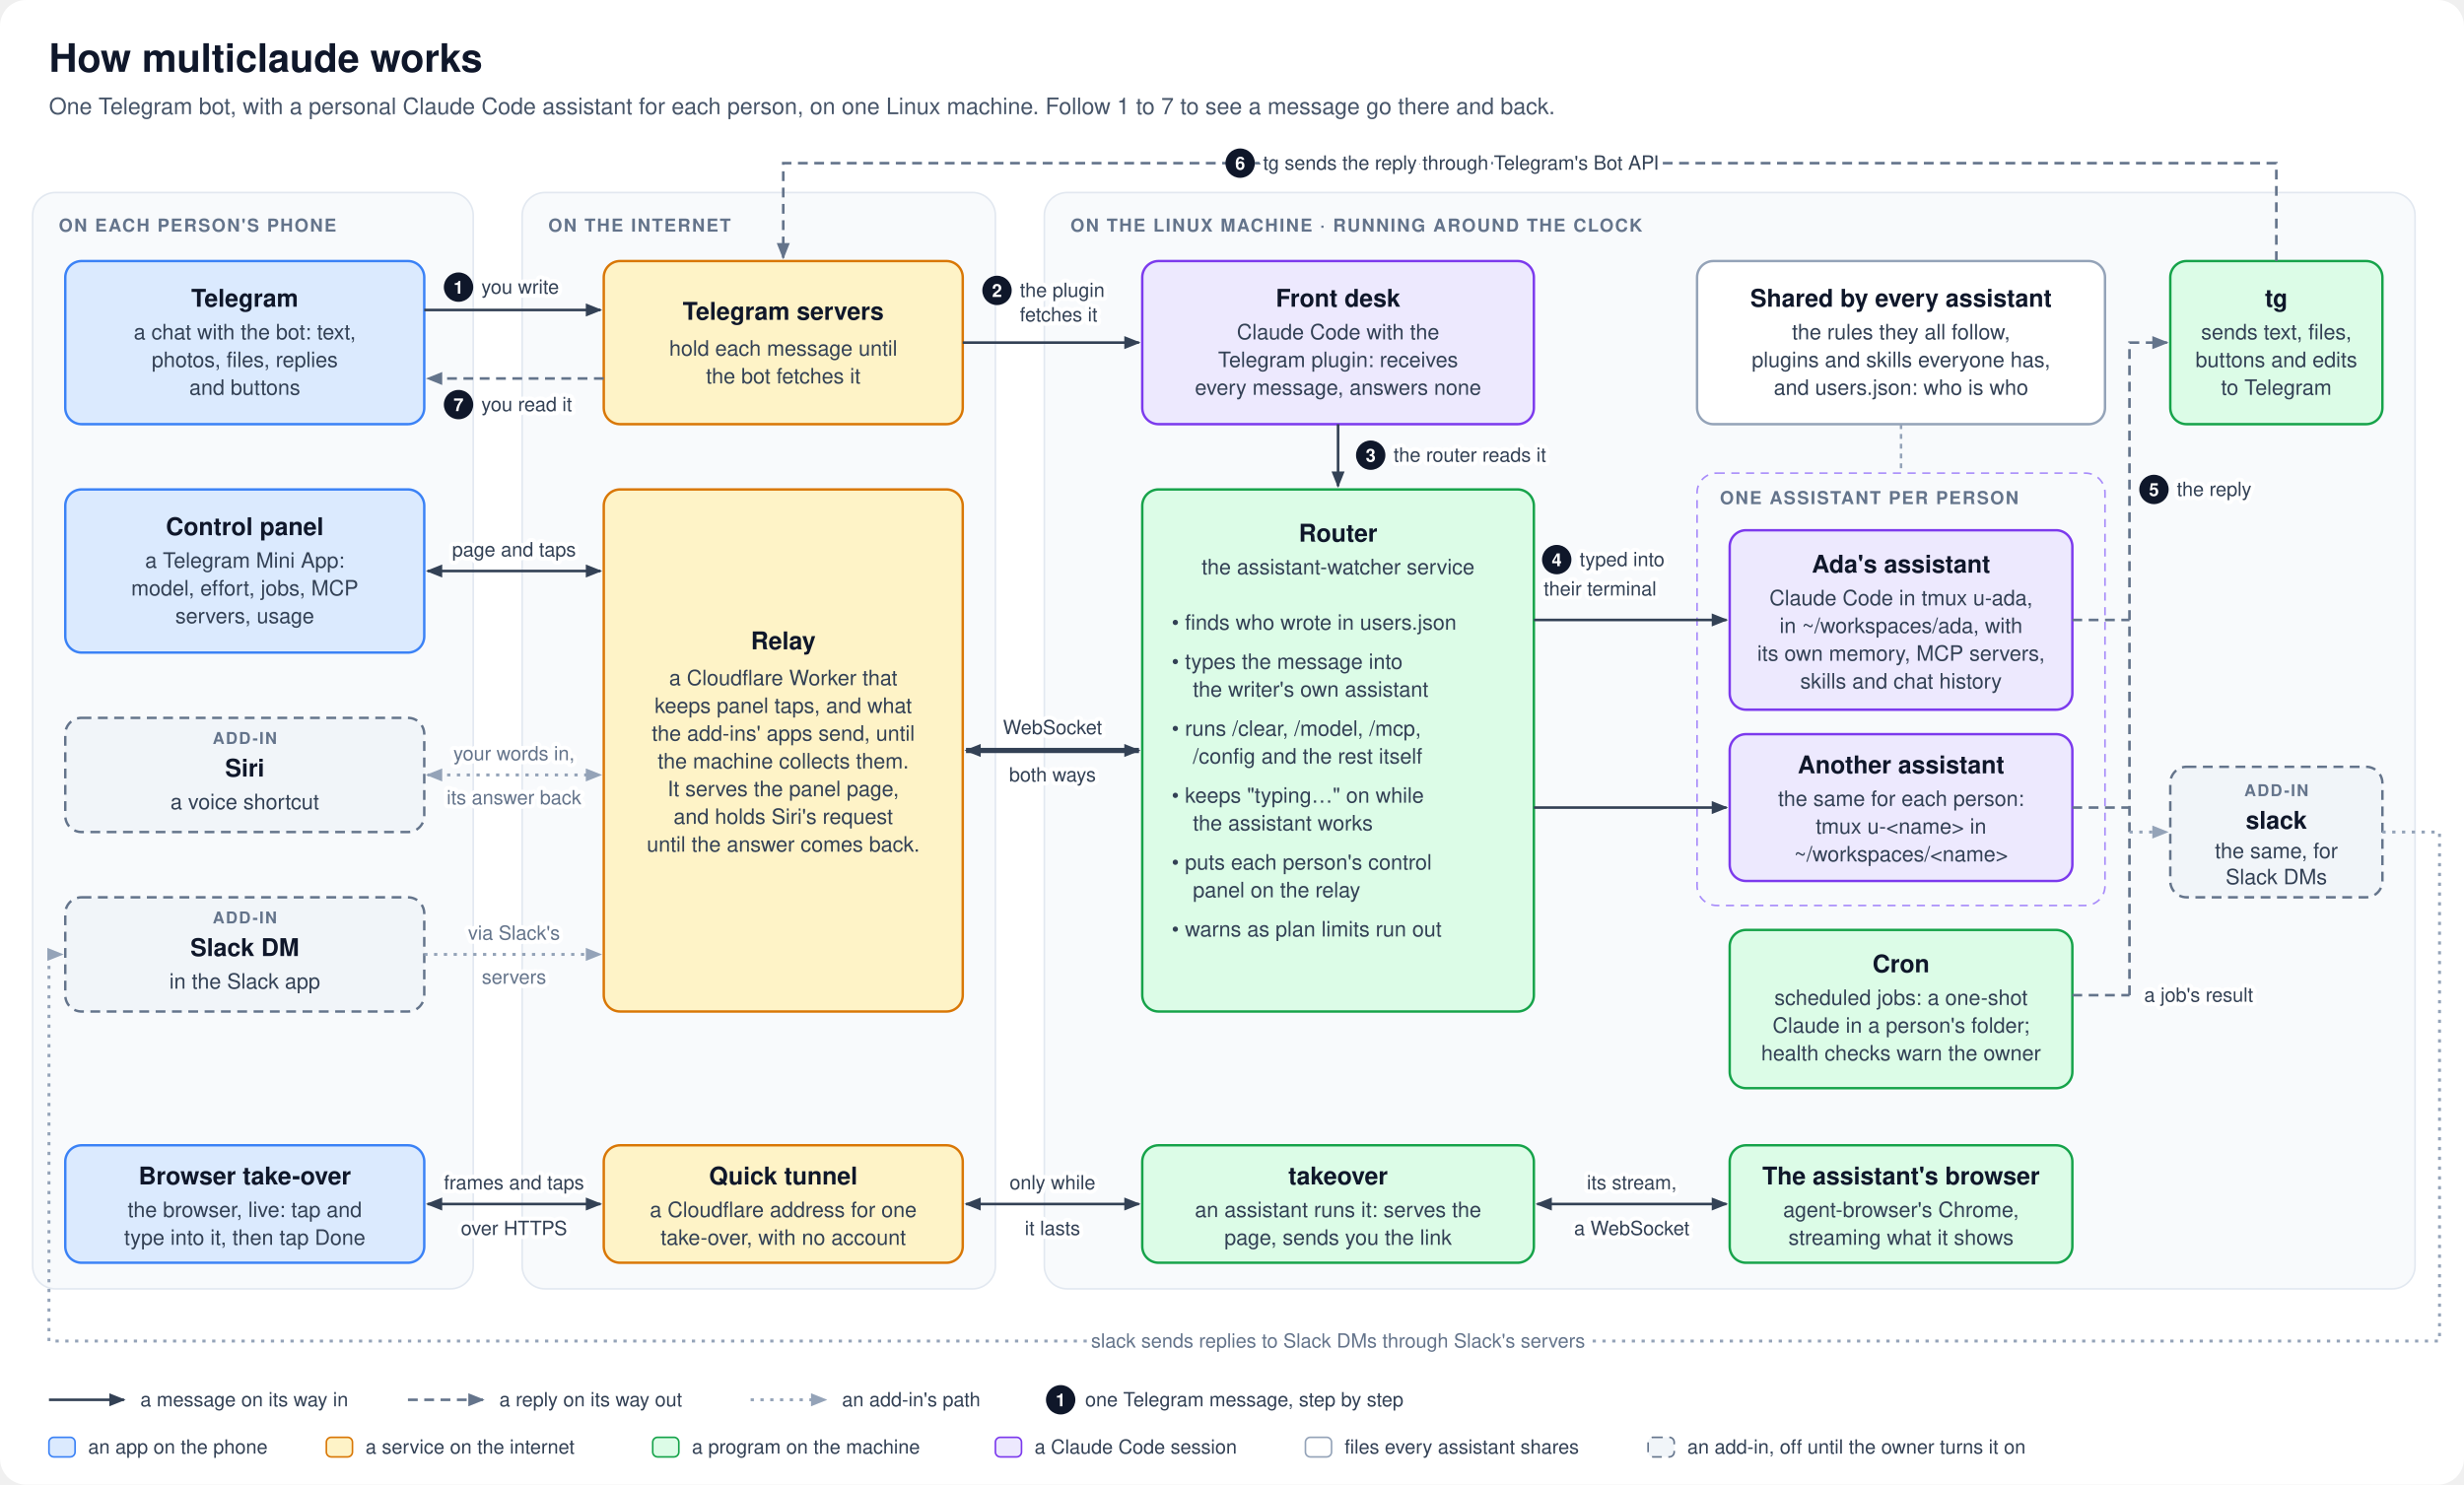
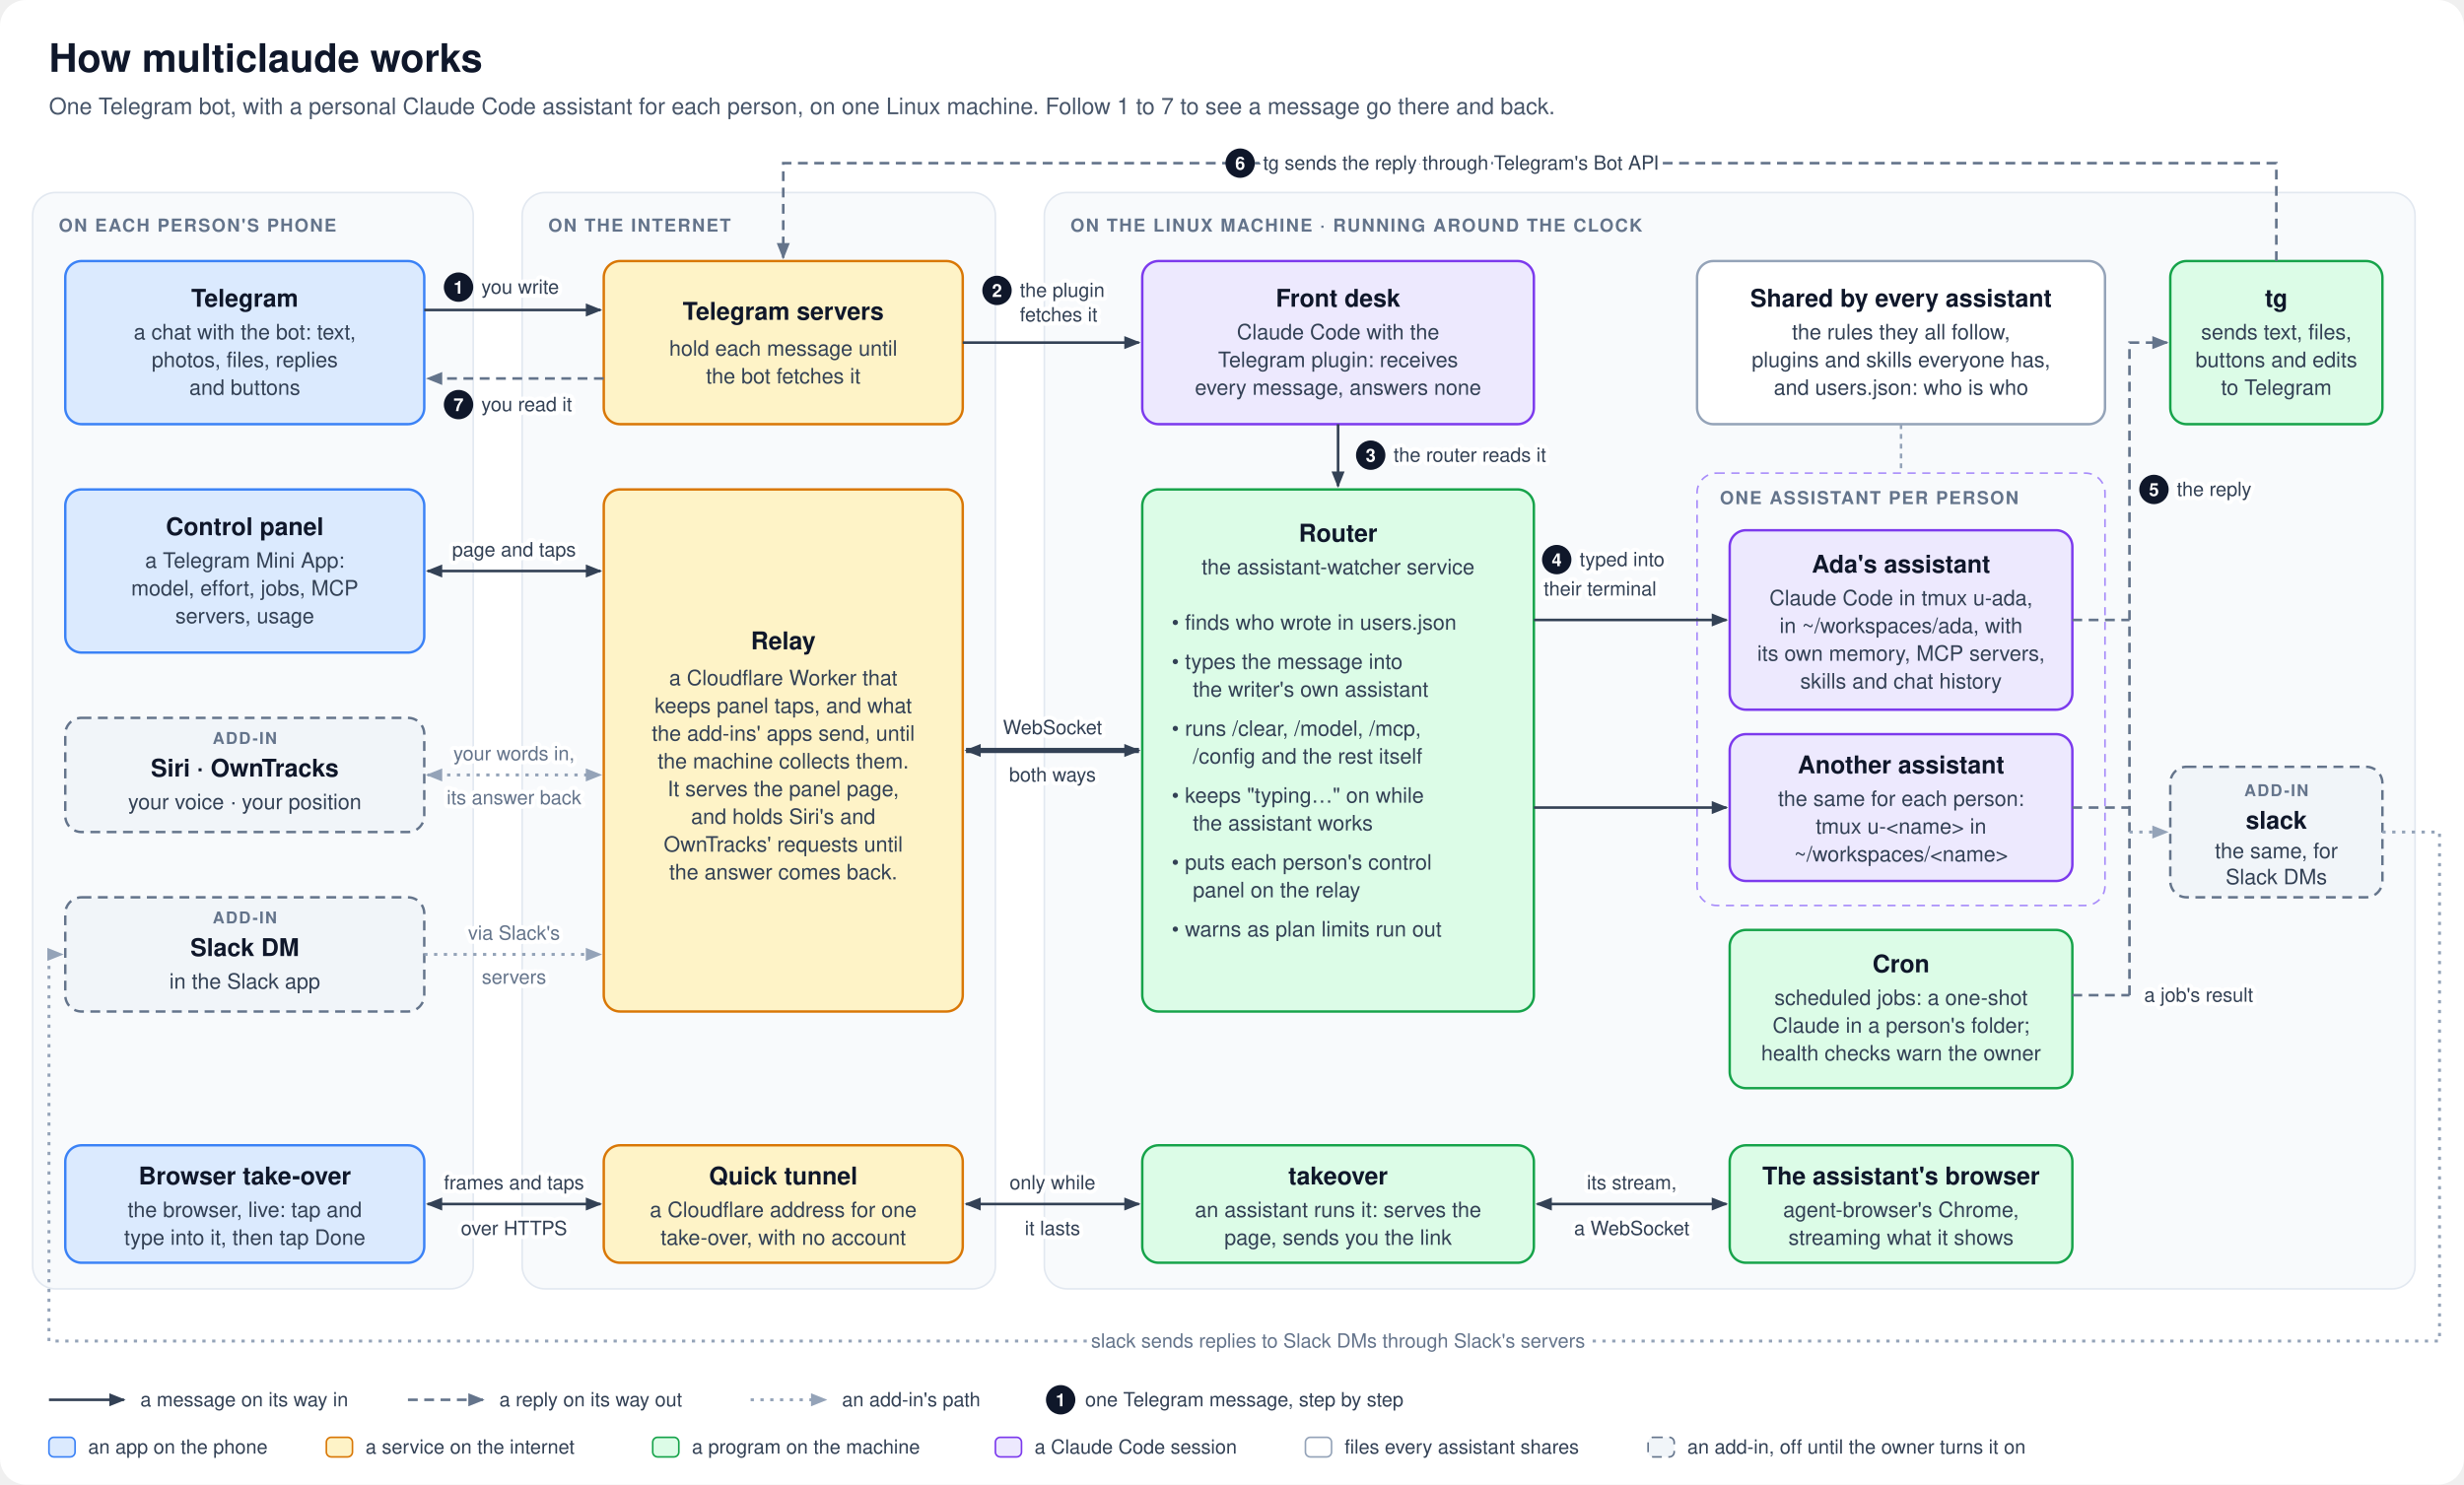
<svg xmlns="http://www.w3.org/2000/svg" width="1510" height="910" viewBox="0 0 1510 910" role="img" aria-labelledby="title desc">
  <defs>
    <marker id="in" viewBox="0 0 10 10" refX="9" refY="5" markerWidth="10" markerHeight="10" markerUnits="userSpaceOnUse" orient="auto-start-reverse">
      <path d="M0,1 L10,5 L0,9 z" fill="#334155" />
    </marker>
    <marker id="out" viewBox="0 0 10 10" refX="9" refY="5" markerWidth="10" markerHeight="10" markerUnits="userSpaceOnUse" orient="auto-start-reverse">
      <path d="M0,1 L10,5 L0,9 z" fill="#64748b" />
    </marker>
    <marker id="opt" viewBox="0 0 10 10" refX="9" refY="5" markerWidth="10" markerHeight="10" markerUnits="userSpaceOnUse" orient="auto-start-reverse">
      <path d="M0,1 L10,5 L0,9 z" fill="#94a3b8" />
    </marker>
    <style>
      text { font-family: -apple-system, BlinkMacSystemFont, "Segoe UI", Helvetica, Arial, "Liberation Sans", sans-serif; fill: #0f172a; }
      .title { font-size: 24px; font-weight: 700; }
      .subtitle { font-size: 14px; fill: #475569; }
      .band { fill: #f8fafc; stroke: #e2e8f0; }
      .band-label { font-size: 11px; font-weight: 700; letter-spacing: 0.08em; fill: #64748b; }
      .group { fill: none; stroke: #a78bfa; stroke-dasharray: 5 4; }
      rect.app { fill: #dbeafe; stroke: #3b82f6; }
      rect.cloud { fill: #fef3c7; stroke: #d97706; }
      rect.program { fill: #dcfce7; stroke: #16a34a; }
      rect.claude { fill: #ede9fe; stroke: #7c3aed; }
      rect.shared { fill: #ffffff; stroke: #94a3b8; }
      rect.addin { fill: #f1f5f9; stroke: #64748b; stroke-dasharray: 6 4; }
      .box rect { stroke-width: 1.5; }
      .box text { font-size: 13px; fill: #334155; text-anchor: middle; }
      .box text.name { font-size: 15px; font-weight: 700; fill: #0f172a; }
      .box text.bullet { text-anchor: start; }
      .box text.tag { font-size: 10px; font-weight: 700; letter-spacing: 0.08em; fill: #64748b; }
      .in { fill: none; stroke: #334155; stroke-width: 1.6; }
      .in.thick { stroke-width: 3.2; }
      .out { fill: none; stroke: #64748b; stroke-width: 1.6; stroke-dasharray: 6 4; }
      .opt { fill: none; stroke: #94a3b8; stroke-width: 1.8; stroke-dasharray: 2 4; }
      .tie { fill: none; stroke: #94a3b8; stroke-width: 1.5; stroke-dasharray: 3 3; }
      .label { font-size: 12px; fill: #334155; paint-order: stroke; stroke: #ffffff; stroke-width: 5px; stroke-linejoin: round; }
      .label.middle { text-anchor: middle; }
      .label.faint { fill: #64748b; }
      .step circle { fill: #0f172a; }
      .step text { font-size: 11px; font-weight: 700; fill: #ffffff; text-anchor: middle; }
      .legend { font-size: 12px; fill: #334155; }
    </style>
  </defs>
  <rect width="1510" height="910" rx="16" fill="#ffffff" />
  <text class="title" x="30" y="44">How multiclaude works</text>
  <text class="subtitle" x="30" y="70">One Telegram bot, with a personal Claude Code assistant for each person, on one Linux machine. Follow 1 to 7 to see a message go there and back.</text>
  <rect class="band" x="20" y="118" width="270" height="672" rx="14" />
  <text class="band-label" x="36" y="142">ON EACH PERSON'S PHONE</text>
  <rect class="band" x="320" y="118" width="290" height="672" rx="14" />
  <text class="band-label" x="336" y="142">ON THE INTERNET</text>
  <rect class="band" x="640" y="118" width="840" height="672" rx="14" />
  <text class="band-label" x="656" y="142">ON THE LINUX MACHINE · RUNNING AROUND THE CLOCK</text>
  <rect class="group" x="1040" y="290" width="250" height="265" rx="12" />
  <text class="band-label" x="1054" y="309">ONE ASSISTANT PER PERSON</text>
  <g class="box">
    <rect class="app" x="40" y="160" width="220" height="100" rx="10" />
    <text class="name" x="150" y="188">Telegram</text>
    <text x="150" y="208">a chat with the bot: text,</text>
    <text x="150" y="225">photos, files, replies</text>
    <text x="150" y="242">and buttons</text>
  </g>
  <g class="box">
    <rect class="app" x="40" y="300" width="220" height="100" rx="10" />
    <text class="name" x="150" y="328">Control panel</text>
    <text x="150" y="348">a Telegram Mini App:</text>
    <text x="150" y="365">model, effort, jobs, MCP</text>
    <text x="150" y="382">servers, usage</text>
  </g>
  <g class="box">
    <rect class="addin" x="40" y="440" width="220" height="70" rx="10" />
    <text class="tag" x="150" y="456">ADD-IN</text>
-     <text class="name" x="150" y="476">Siri</text>
-     <text x="150" y="496">a voice shortcut</text>
+     <text class="name" x="150" y="476">Siri · OwnTracks</text>
+     <text x="150" y="496">your voice · your position</text>
  </g>
  <g class="box">
    <rect class="addin" x="40" y="550" width="220" height="70" rx="10" />
    <text class="tag" x="150" y="566">ADD-IN</text>
    <text class="name" x="150" y="586">Slack DM</text>
    <text x="150" y="606">in the Slack app</text>
  </g>
  <g class="box">
    <rect class="cloud" x="370" y="160" width="220" height="100" rx="10" />
    <text class="name" x="480" y="196">Telegram servers</text>
    <text x="480" y="218">hold each message until</text>
    <text x="480" y="235">the bot fetches it</text>
  </g>
  <g class="box">
    <rect class="cloud" x="370" y="300" width="220" height="320" rx="10" />
    <text class="name" x="480" y="398">Relay</text>
    <text x="480" y="420">a Cloudflare Worker that</text>
    <text x="480" y="437">keeps panel taps, and what</text>
    <text x="480" y="454">the add-ins' apps send, until</text>
    <text x="480" y="471">the machine collects them.</text>
    <text x="480" y="488">It serves the panel page,</text>
-     <text x="480" y="505">and holds Siri's request</text>
-     <text x="480" y="522">until the answer comes back.</text>
+     <text x="480" y="505">and holds Siri's and</text>
+     <text x="480" y="522">OwnTracks' requests until</text>
+     <text x="480" y="539">the answer comes back.</text>
  </g>
  <g class="box">
    <rect class="claude" x="700" y="160" width="240" height="100" rx="10" />
    <text class="name" x="820" y="188">Front desk</text>
    <text x="820" y="208">Claude Code with the</text>
    <text x="820" y="225">Telegram plugin: receives</text>
    <text x="820" y="242">every message, answers none</text>
  </g>
  <g class="box">
    <rect class="program" x="700" y="300" width="240" height="320" rx="10" />
    <text class="name" x="820" y="332">Router</text>
    <text x="820" y="352">the assistant-watcher service</text>
    <text class="bullet" x="718" y="386">• finds who wrote in users.json</text>
    <text class="bullet" x="718" y="410">• types the message into</text>
    <text class="bullet" x="731" y="427">the writer's own assistant</text>
    <text class="bullet" x="718" y="451">• runs /clear, /model, /mcp,</text>
    <text class="bullet" x="731" y="468">/config and the rest itself</text>
    <text class="bullet" x="718" y="492">• keeps "typing…" on while</text>
    <text class="bullet" x="731" y="509">the assistant works</text>
    <text class="bullet" x="718" y="533">• puts each person's control</text>
    <text class="bullet" x="731" y="550">panel on the relay</text>
    <text class="bullet" x="718" y="574">• warns as plan limits run out</text>
  </g>
  <g class="box">
    <rect class="shared" x="1040" y="160" width="250" height="100" rx="10" />
    <text class="name" x="1165" y="188">Shared by every assistant</text>
    <text x="1165" y="208">the rules they all follow,</text>
    <text x="1165" y="225">plugins and skills everyone has,</text>
    <text x="1165" y="242">and users.json: who is who</text>
  </g>
  <g class="box">
    <rect class="claude" x="1060" y="325" width="210" height="110" rx="10" />
    <text class="name" x="1165" y="351">Ada's assistant</text>
    <text x="1165" y="371">Claude Code in tmux u-ada,</text>
    <text x="1165" y="388">in ~/workspaces/ada, with</text>
    <text x="1165" y="405">its own memory, MCP servers,</text>
    <text x="1165" y="422">skills and chat history</text>
  </g>
  <g class="box">
    <rect class="claude" x="1060" y="450" width="210" height="90" rx="10" />
    <text class="name" x="1165" y="474">Another assistant</text>
    <text x="1165" y="494">the same for each person:</text>
    <text x="1165" y="511">tmux u-&lt;name&gt; in</text>
    <text x="1165" y="528">~/workspaces/&lt;name&gt;</text>
  </g>
  <g class="box">
    <rect class="program" x="1060" y="570" width="210" height="97" rx="10" />
    <text class="name" x="1165" y="596">Cron</text>
    <text x="1165" y="616">scheduled jobs: a one-shot</text>
    <text x="1165" y="633">Claude in a person's folder;</text>
    <text x="1165" y="650">health checks warn the owner</text>
  </g>
  <g class="box">
    <rect class="program" x="1330" y="160" width="130" height="100" rx="10" />
    <text class="name" x="1395" y="188">tg</text>
    <text x="1395" y="208">sends text, files,</text>
    <text x="1395" y="225">buttons and edits</text>
    <text x="1395" y="242">to Telegram</text>
  </g>
  <g class="box">
    <rect class="addin" x="1330" y="470" width="130" height="80" rx="10" />
    <text class="tag" x="1395" y="488">ADD-IN</text>
    <text class="name" x="1395" y="508">slack</text>
    <text x="1395" y="526">the same, for</text>
    <text x="1395" y="542">Slack DMs</text>
  </g>
  <path class="in" d="M260,190 H368" marker-end="url(#in)" />
  <g class="step">
    <circle cx="281" cy="176" r="9" />
    <text x="281" y="180">1</text>
  </g>
  <text class="label" x="295" y="180">you write</text>
  <path class="in" d="M590,210 H698" marker-end="url(#in)" />
  <g class="step">
    <circle cx="611" cy="178" r="9" />
    <text x="611" y="182">2</text>
  </g>
  <text class="label" x="625" y="182">the plugin</text>
  <text class="label" x="625" y="197">fetches it</text>
  <path class="in" d="M820,260 V298" marker-end="url(#in)" />
  <g class="step">
    <circle cx="840" cy="279" r="9" />
    <text x="840" y="283">3</text>
  </g>
  <text class="label" x="854" y="283">the router reads it</text>
  <path class="in" d="M940,380 H1058" marker-end="url(#in)" />
  <g class="step">
    <circle cx="954" cy="343" r="9" />
    <text x="954" y="347">4</text>
  </g>
  <text class="label" x="968" y="347">typed into</text>
  <text class="label" x="946" y="365">their terminal</text>
  <path class="in" d="M940,495 H1058" marker-end="url(#in)" />
  <path class="out" d="M1270,380 H1305" />
  <path class="out" d="M1270,495 H1305" />
  <path class="out" d="M1270,610 H1305" />
  <path class="out" d="M1305,610 V210 H1328" marker-end="url(#out)" />
  <g class="step">
    <circle cx="1320" cy="300" r="9" />
    <text x="1320" y="304">5</text>
  </g>
  <text class="label" x="1334" y="304">the reply</text>
  <text class="label" x="1314" y="614">a job's result</text>
  <path class="out" d="M1395,160 V100 H480 V158" marker-end="url(#out)" />
  <g class="step">
    <circle cx="760" cy="100" r="9" />
    <text x="760" y="104">6</text>
  </g>
  <text class="label" x="774" y="104">tg sends the reply through Telegram's Bot API</text>
  <path class="out" d="M370,232 H262" marker-end="url(#out)" />
  <g class="step">
    <circle cx="281" cy="248" r="9" />
    <text x="281" y="252">7</text>
  </g>
  <text class="label" x="295" y="252">you read it</text>
  <path class="in" d="M262,350 H368" marker-start="url(#in)" marker-end="url(#in)" />
  <text class="label middle" x="315" y="341">page and taps</text>
  <path class="in thick" d="M592,460 H698" marker-start="url(#in)" marker-end="url(#in)" />
  <text class="label middle" x="645" y="450">WebSocket</text>
  <text class="label middle" x="645" y="479">both ways</text>
  <path class="opt" d="M262,475 H368" marker-start="url(#opt)" marker-end="url(#opt)" />
  <text class="label middle faint" x="315" y="466">your words in,</text>
  <text class="label middle faint" x="315" y="493">its answer back</text>
  <path class="opt" d="M260,585 H368" marker-end="url(#opt)" />
  <text class="label middle faint" x="315" y="576">via Slack's</text>
  <text class="label middle faint" x="315" y="603">servers</text>
  <path class="opt" d="M1305,510 H1328" marker-end="url(#opt)" />
  <path class="opt" d="M1460,510 H1495 V822 H30 V585 H38" marker-end="url(#opt)" />
  <text class="label middle faint" x="820" y="826">slack sends replies to Slack DMs through Slack's servers</text>
  <path class="tie" d="M1165,260 V290" />
  <g class="box">
    <rect class="app" x="40" y="702" width="220" height="72" rx="10" />
    <text class="name" x="150" y="726">Browser take-over</text>
    <text x="150" y="746">the browser, live: tap and</text>
    <text x="150" y="763">type into it, then tap Done</text>
  </g>
  <g class="box">
    <rect class="cloud" x="370" y="702" width="220" height="72" rx="10" />
    <text class="name" x="480" y="726">Quick tunnel</text>
    <text x="480" y="746">a Cloudflare address for one</text>
    <text x="480" y="763">take-over, with no account</text>
  </g>
  <g class="box">
    <rect class="program" x="700" y="702" width="240" height="72" rx="10" />
    <text class="name" x="820" y="726">takeover</text>
    <text x="820" y="746">an assistant runs it: serves the</text>
    <text x="820" y="763">page, sends you the link</text>
  </g>
  <g class="box">
    <rect class="program" x="1060" y="702" width="210" height="72" rx="10" />
    <text class="name" x="1165" y="726">The assistant's browser</text>
    <text x="1165" y="746">agent-browser's Chrome,</text>
    <text x="1165" y="763">streaming what it shows</text>
  </g>
  <path class="in" d="M262,738 H368" marker-start="url(#in)" marker-end="url(#in)" />
  <text class="label middle" x="315" y="729">frames and taps</text>
  <text class="label middle" x="315" y="757">over HTTPS</text>
  <path class="in" d="M592,738 H698" marker-start="url(#in)" marker-end="url(#in)" />
  <text class="label middle" x="645" y="729">only while</text>
  <text class="label middle" x="645" y="757">it lasts</text>
  <path class="in" d="M942,738 H1058" marker-start="url(#in)" marker-end="url(#in)" />
  <text class="label middle" x="1000" y="729">its stream,</text>
  <text class="label middle" x="1000" y="757">a WebSocket</text>
  <path class="in" d="M30,858 H76" marker-end="url(#in)" />
  <text class="legend" x="86" y="862">a message on its way in</text>
  <path class="out" d="M250,858 H296" marker-end="url(#out)" />
  <text class="legend" x="306" y="862">a reply on its way out</text>
  <path class="opt" d="M460,858 H506" marker-end="url(#opt)" />
  <text class="legend" x="516" y="862">an add-in's path</text>
  <g class="step">
    <circle cx="650" cy="858" r="9" />
    <text x="650" y="862">1</text>
  </g>
  <text class="legend" x="665" y="862">one Telegram message, step by step</text>
  <rect class="app" x="30" y="881" width="16" height="12" rx="3" />
  <text class="legend" x="54" y="891">an app on the phone</text>
  <rect class="cloud" x="200" y="881" width="16" height="12" rx="3" />
  <text class="legend" x="224" y="891">a service on the internet</text>
  <rect class="program" x="400" y="881" width="16" height="12" rx="3" />
  <text class="legend" x="424" y="891">a program on the machine</text>
  <rect class="claude" x="610" y="881" width="16" height="12" rx="3" />
  <text class="legend" x="634" y="891">a Claude Code session</text>
  <rect class="shared" x="800" y="881" width="16" height="12" rx="3" />
  <text class="legend" x="824" y="891">files every assistant shares</text>
  <rect class="addin" x="1010" y="881" width="16" height="12" rx="3" />
  <text class="legend" x="1034" y="891">an add-in, off until the owner turns it on</text>
</svg>
